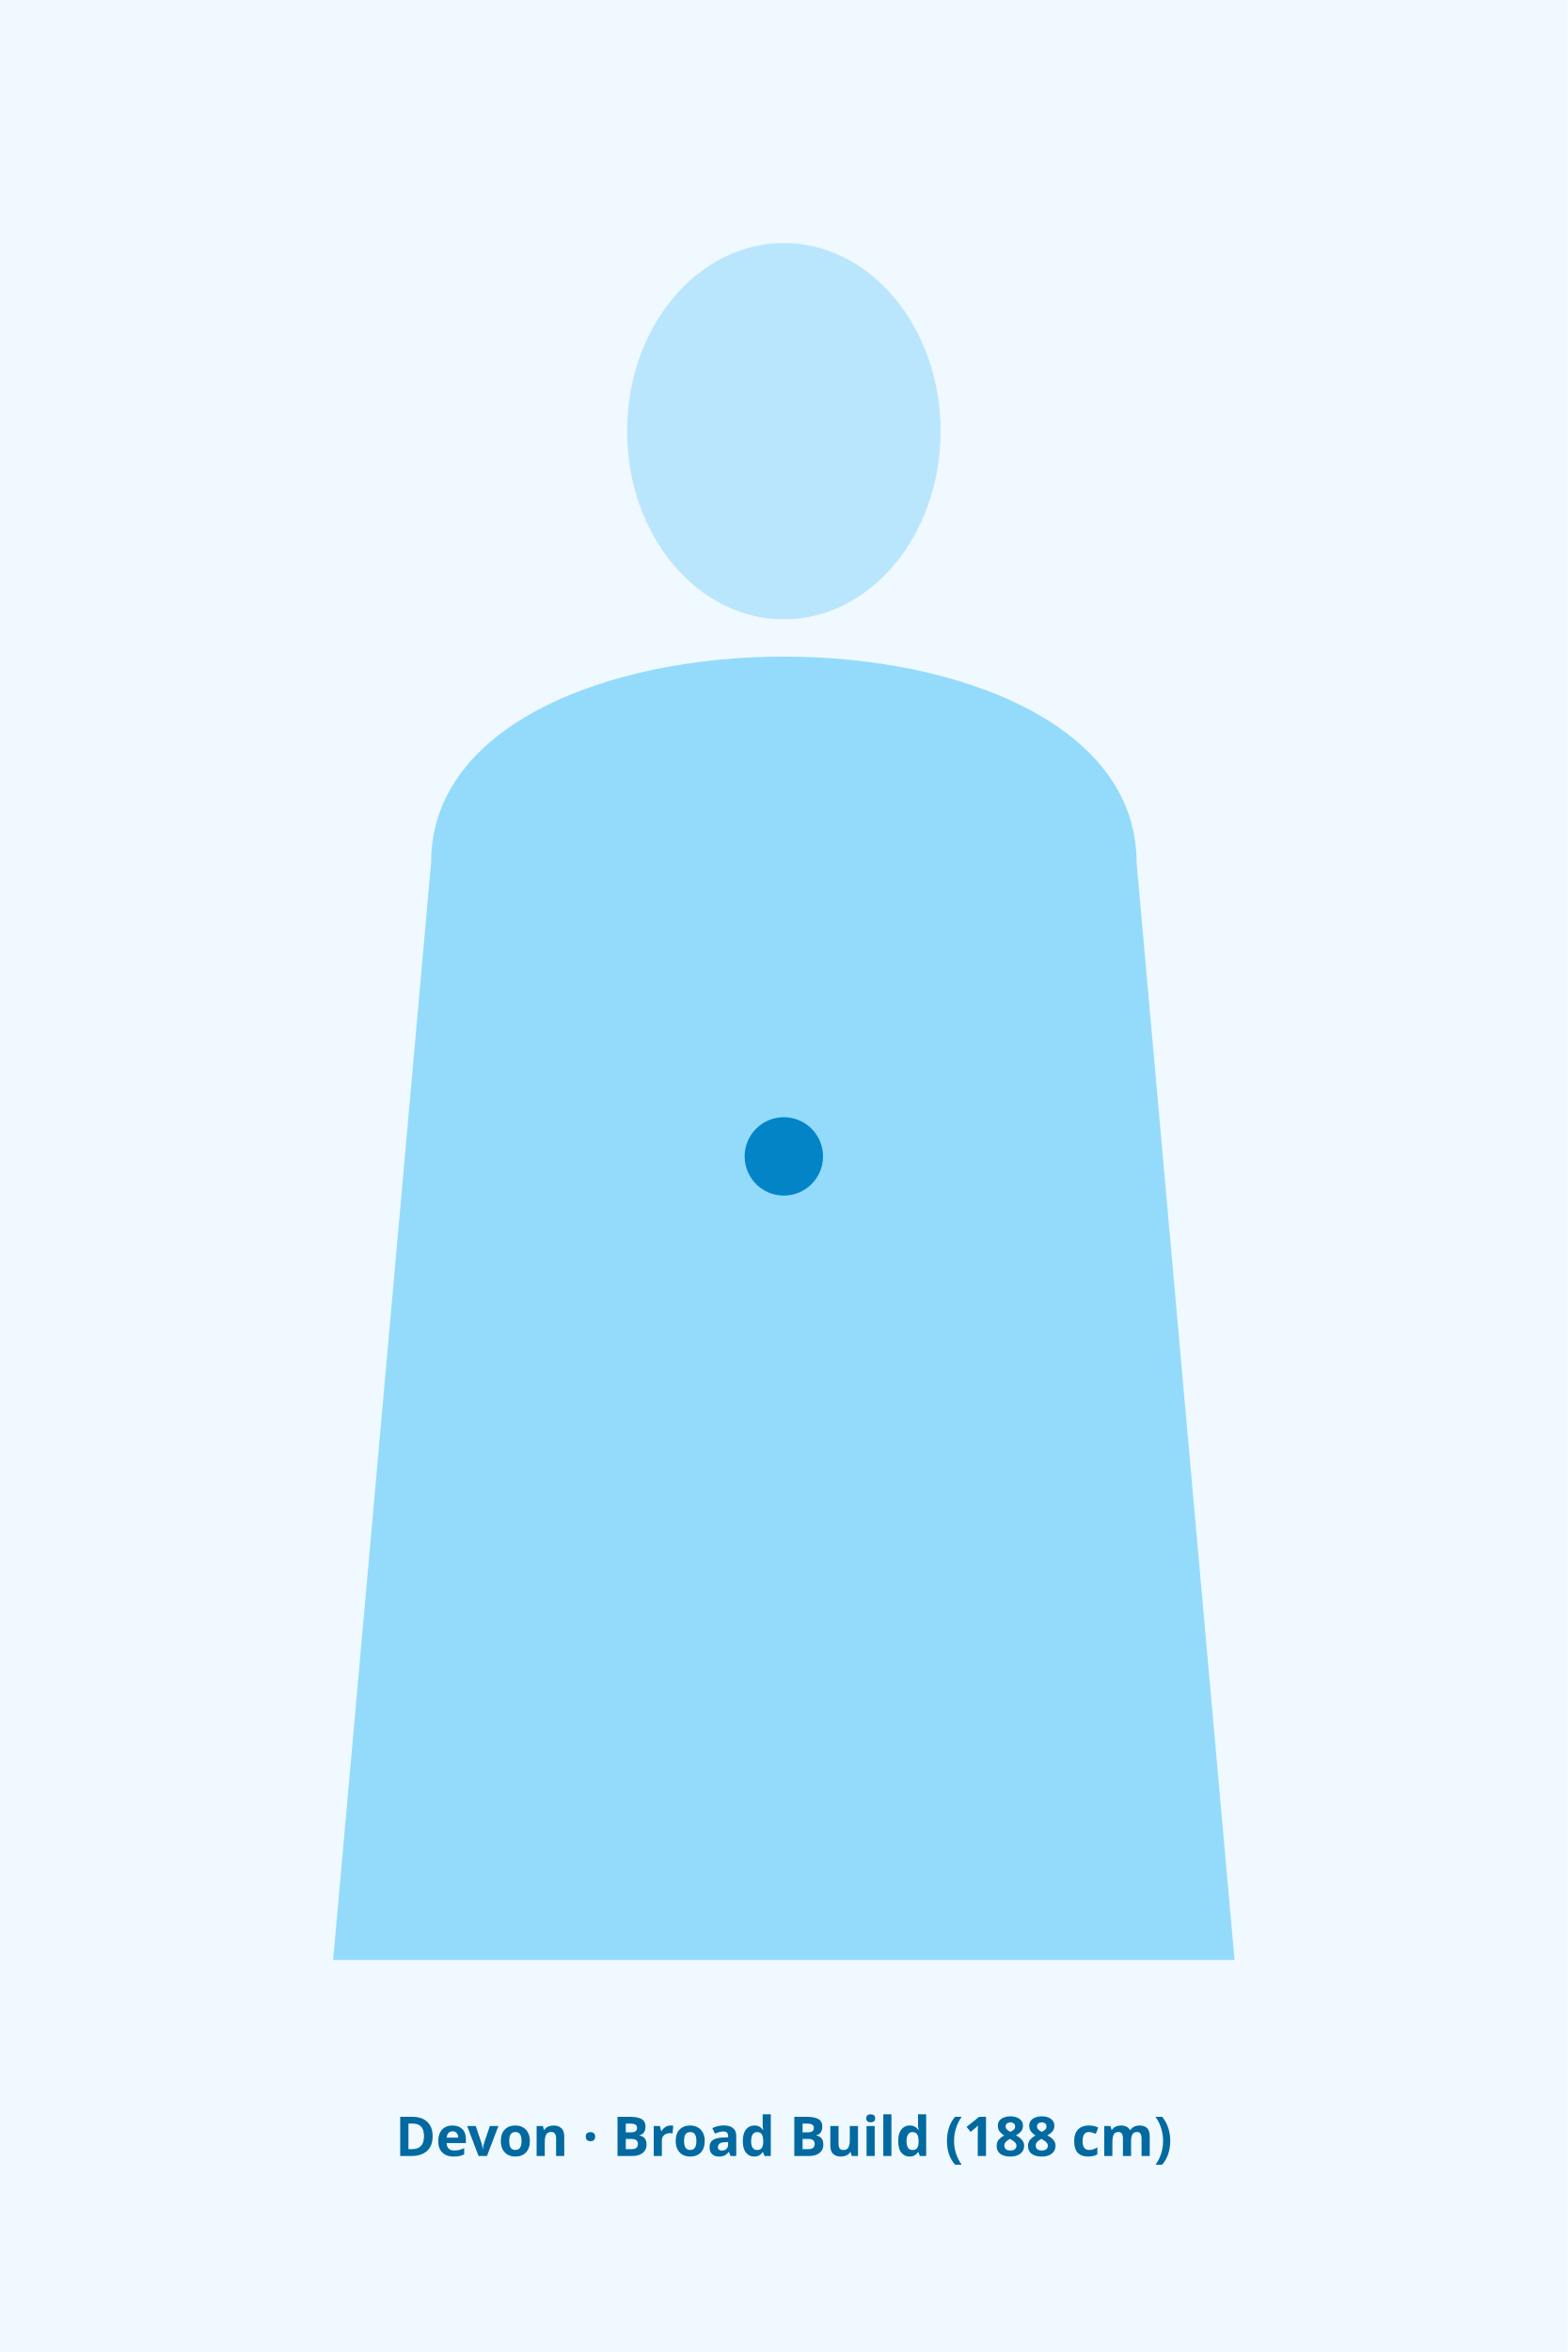
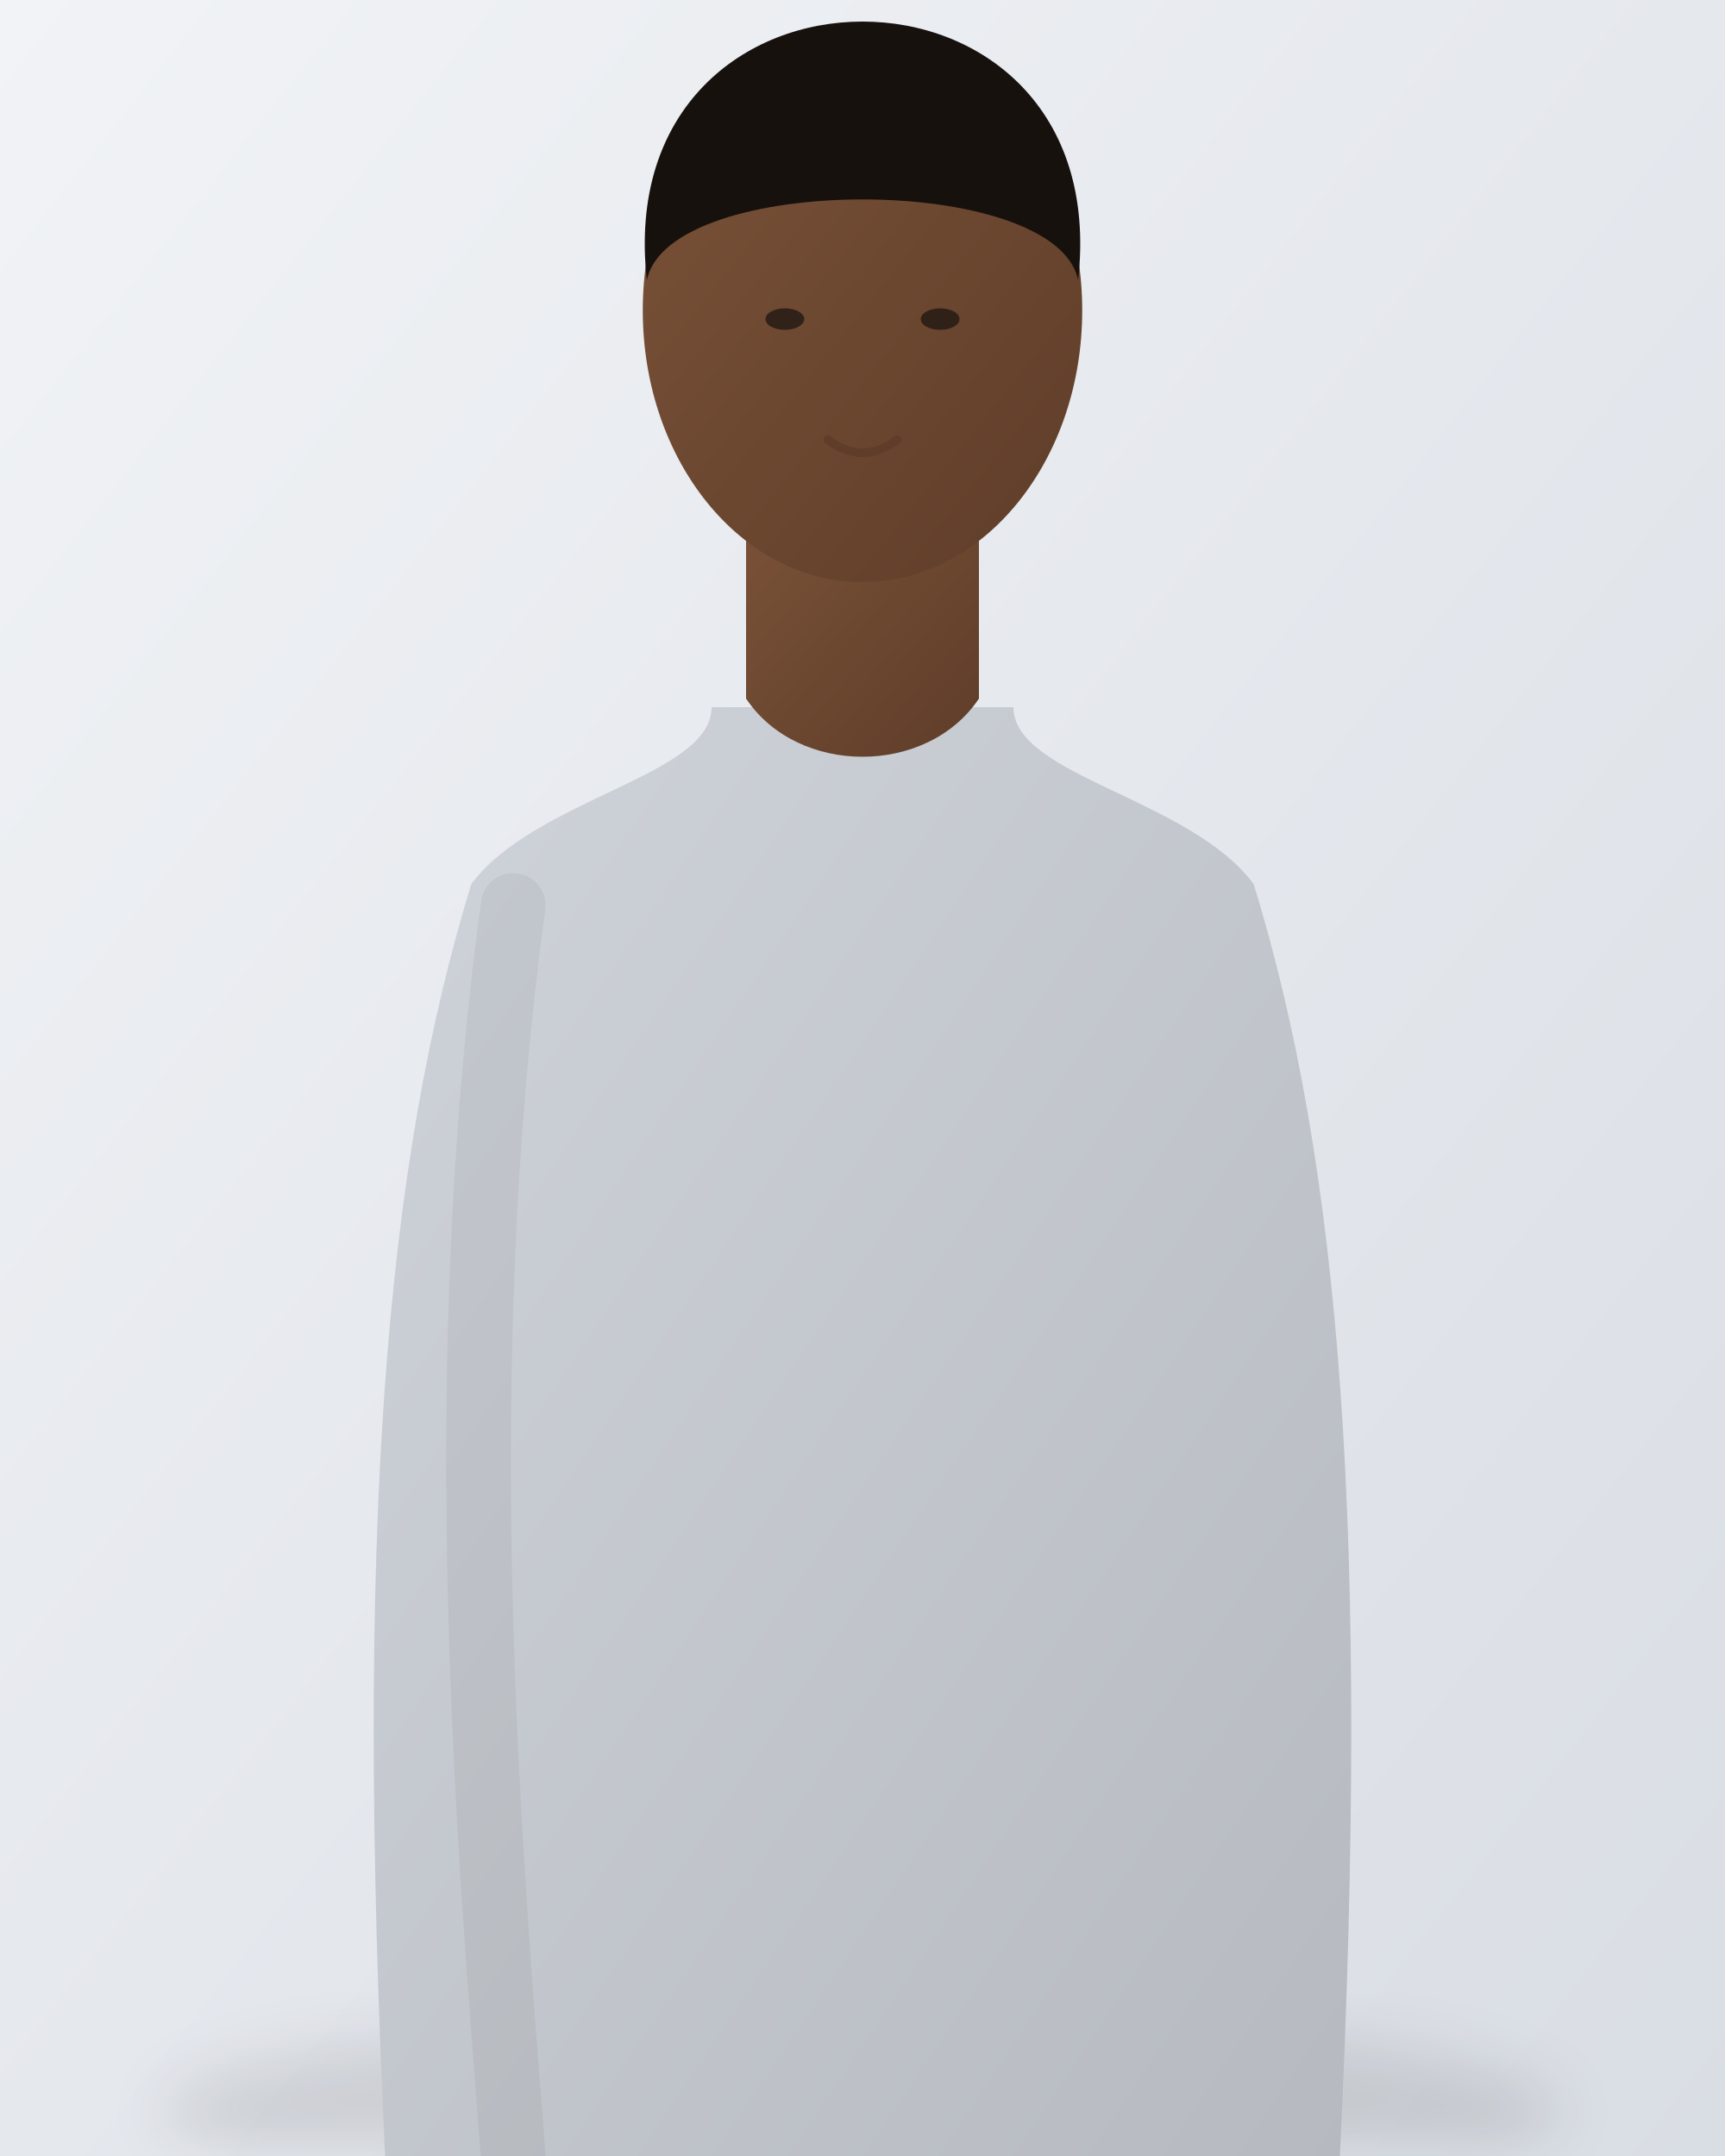
- <svg xmlns="http://www.w3.org/2000/svg" viewBox="0 0 400 600" width="100%" height="100%">
-   <rect width="100%" height="100%" fill="#f0f9ff" />
-   <ellipse cx="200" cy="110" rx="40" ry="48" fill="#bae6fd" />
-   <path d="M110 220 C110 150 290 150 290 220 L315 500 L85 500 Z" fill="#38bdf8" opacity="0.5" />
-   <circle cx="200" cy="295" r="10" fill="#0284c7" />
-   <text x="200" y="550" text-anchor="middle" font-family="sans-serif" font-size="14" font-weight="600" fill="#0369a1">Devon · Broad Build (188 cm)</text>
+ <svg xmlns="http://www.w3.org/2000/svg" width="800" height="1000" viewBox="0 0 800 1000">
+   <defs>
+     <linearGradient id="bg" x1="0" y1="0" x2="1" y2="1">
+       <stop offset="0" stop-color="#f1f3f6" />
+       <stop offset="1" stop-color="#d9dde4" />
+     </linearGradient>
+     <linearGradient id="sk" x1="0" y1="0" x2="1" y2="1">
+       <stop offset="0" stop-color="#7a5238" />
+       <stop offset="1" stop-color="#5f3d29" />
+     </linearGradient>
+     <linearGradient id="base" x1="0" y1="0" x2="1" y2="1">
+       <stop offset="0" stop-color="#cfd3da" />
+       <stop offset="1" stop-color="#b6bac0" />
+     </linearGradient>
+     <filter id="soft">
+       <feGaussianBlur stdDeviation="14" />
+     </filter>
+   </defs>
+   <rect width="800" height="1000" fill="url(#bg)" />
+   <ellipse cx="400" cy="980" rx="324" ry="46" fill="#000" opacity=".1" filter="url(#soft)" />
+   <path d="M330,328 C330,360 248.6,370 218.6,410 C178.6,540 164.6,710 178.6,1000 L621.4,1000 C635.4,710 621.4,540 581.4,410 C551.4,370 470,360 470,328 Z" fill="url(#base)" />
+   <path d="M346,324 L346,230 L454,230 L454,324 C430,360 370,360 346,324 Z" fill="url(#sk)" />
+   <ellipse cx="400" cy="144" rx="101.9" ry="126" fill="url(#sk)" />
+   <path d="M300,130 C282,-30 518,-30 500,130 C490,80 310,80 300,130 Z" fill="#17110e" />
+   <ellipse cx="364" cy="148" rx="9" ry="5" fill="#17110e" opacity=".7" />
+   <ellipse cx="436" cy="148" rx="9" ry="5" fill="#17110e" opacity=".7" />
+   <path d="M384,204 Q400,216 416,204" fill="none" stroke="#5f3d29" stroke-width="4" stroke-linecap="round" />
+   <path d="M238,420 C208,640 227.2,860 238,1000" fill="none" stroke="#000" stroke-opacity=".05" stroke-width="30" stroke-linecap="round" />
</svg>
